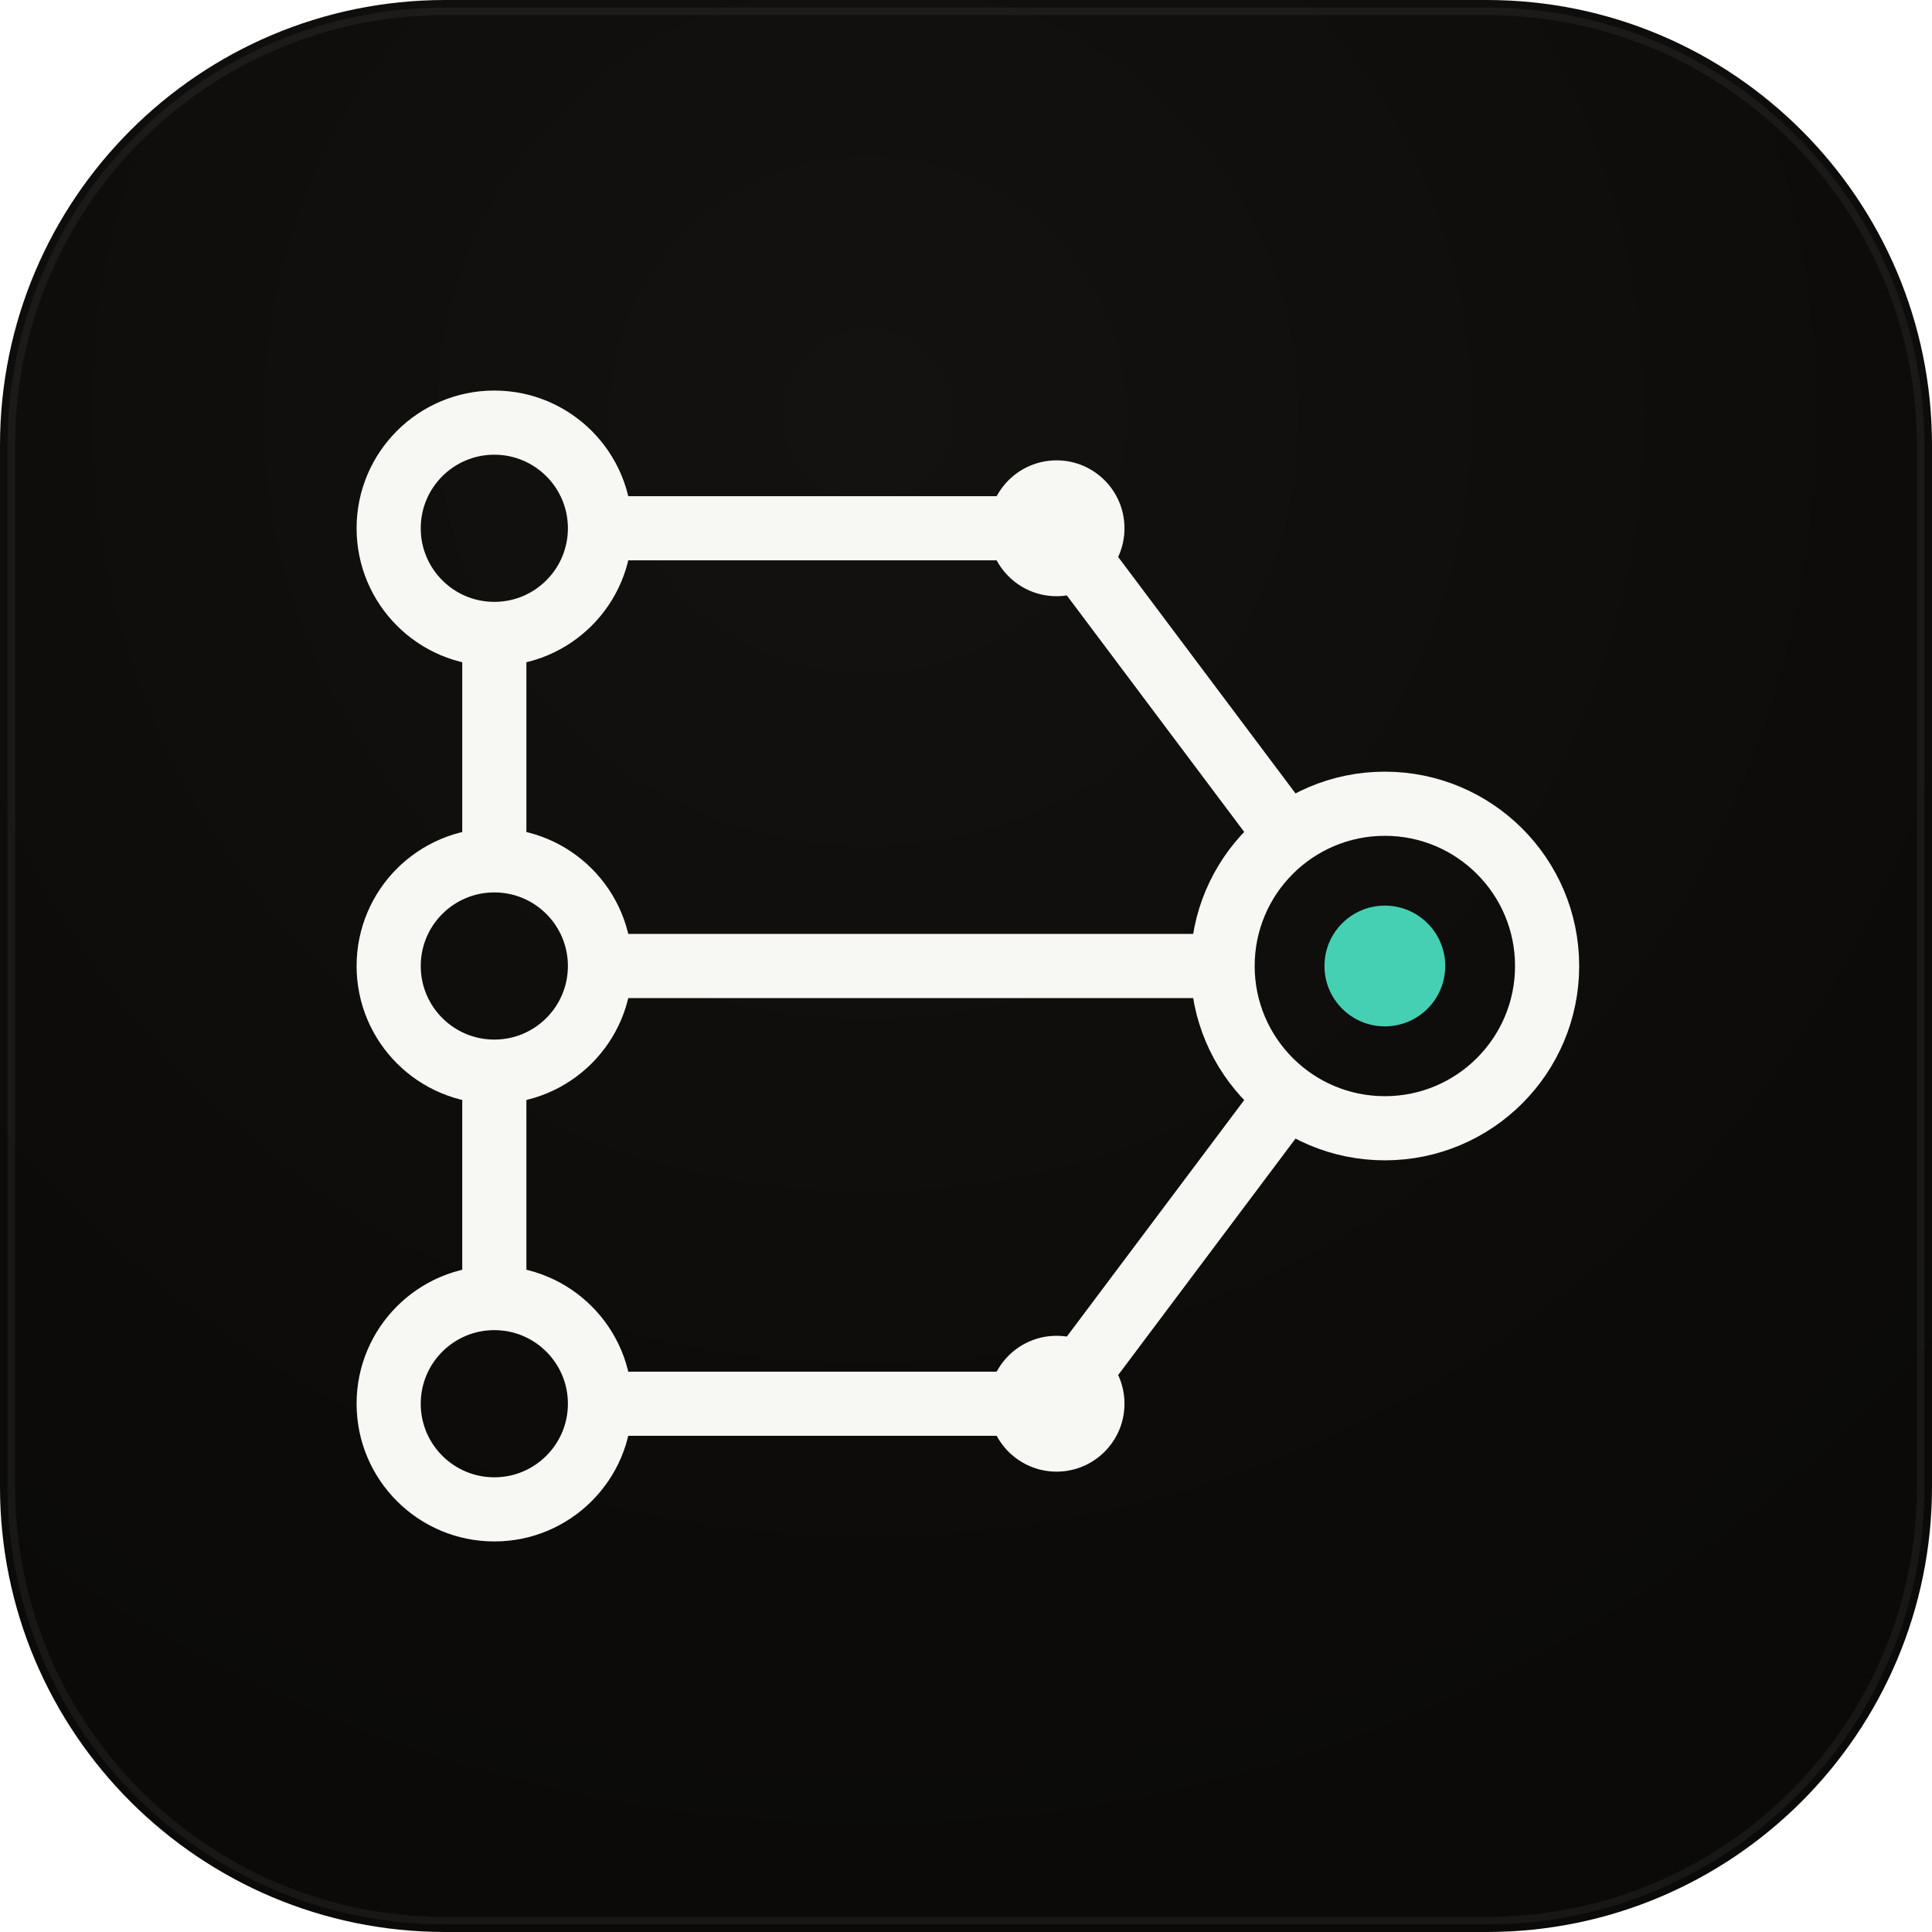
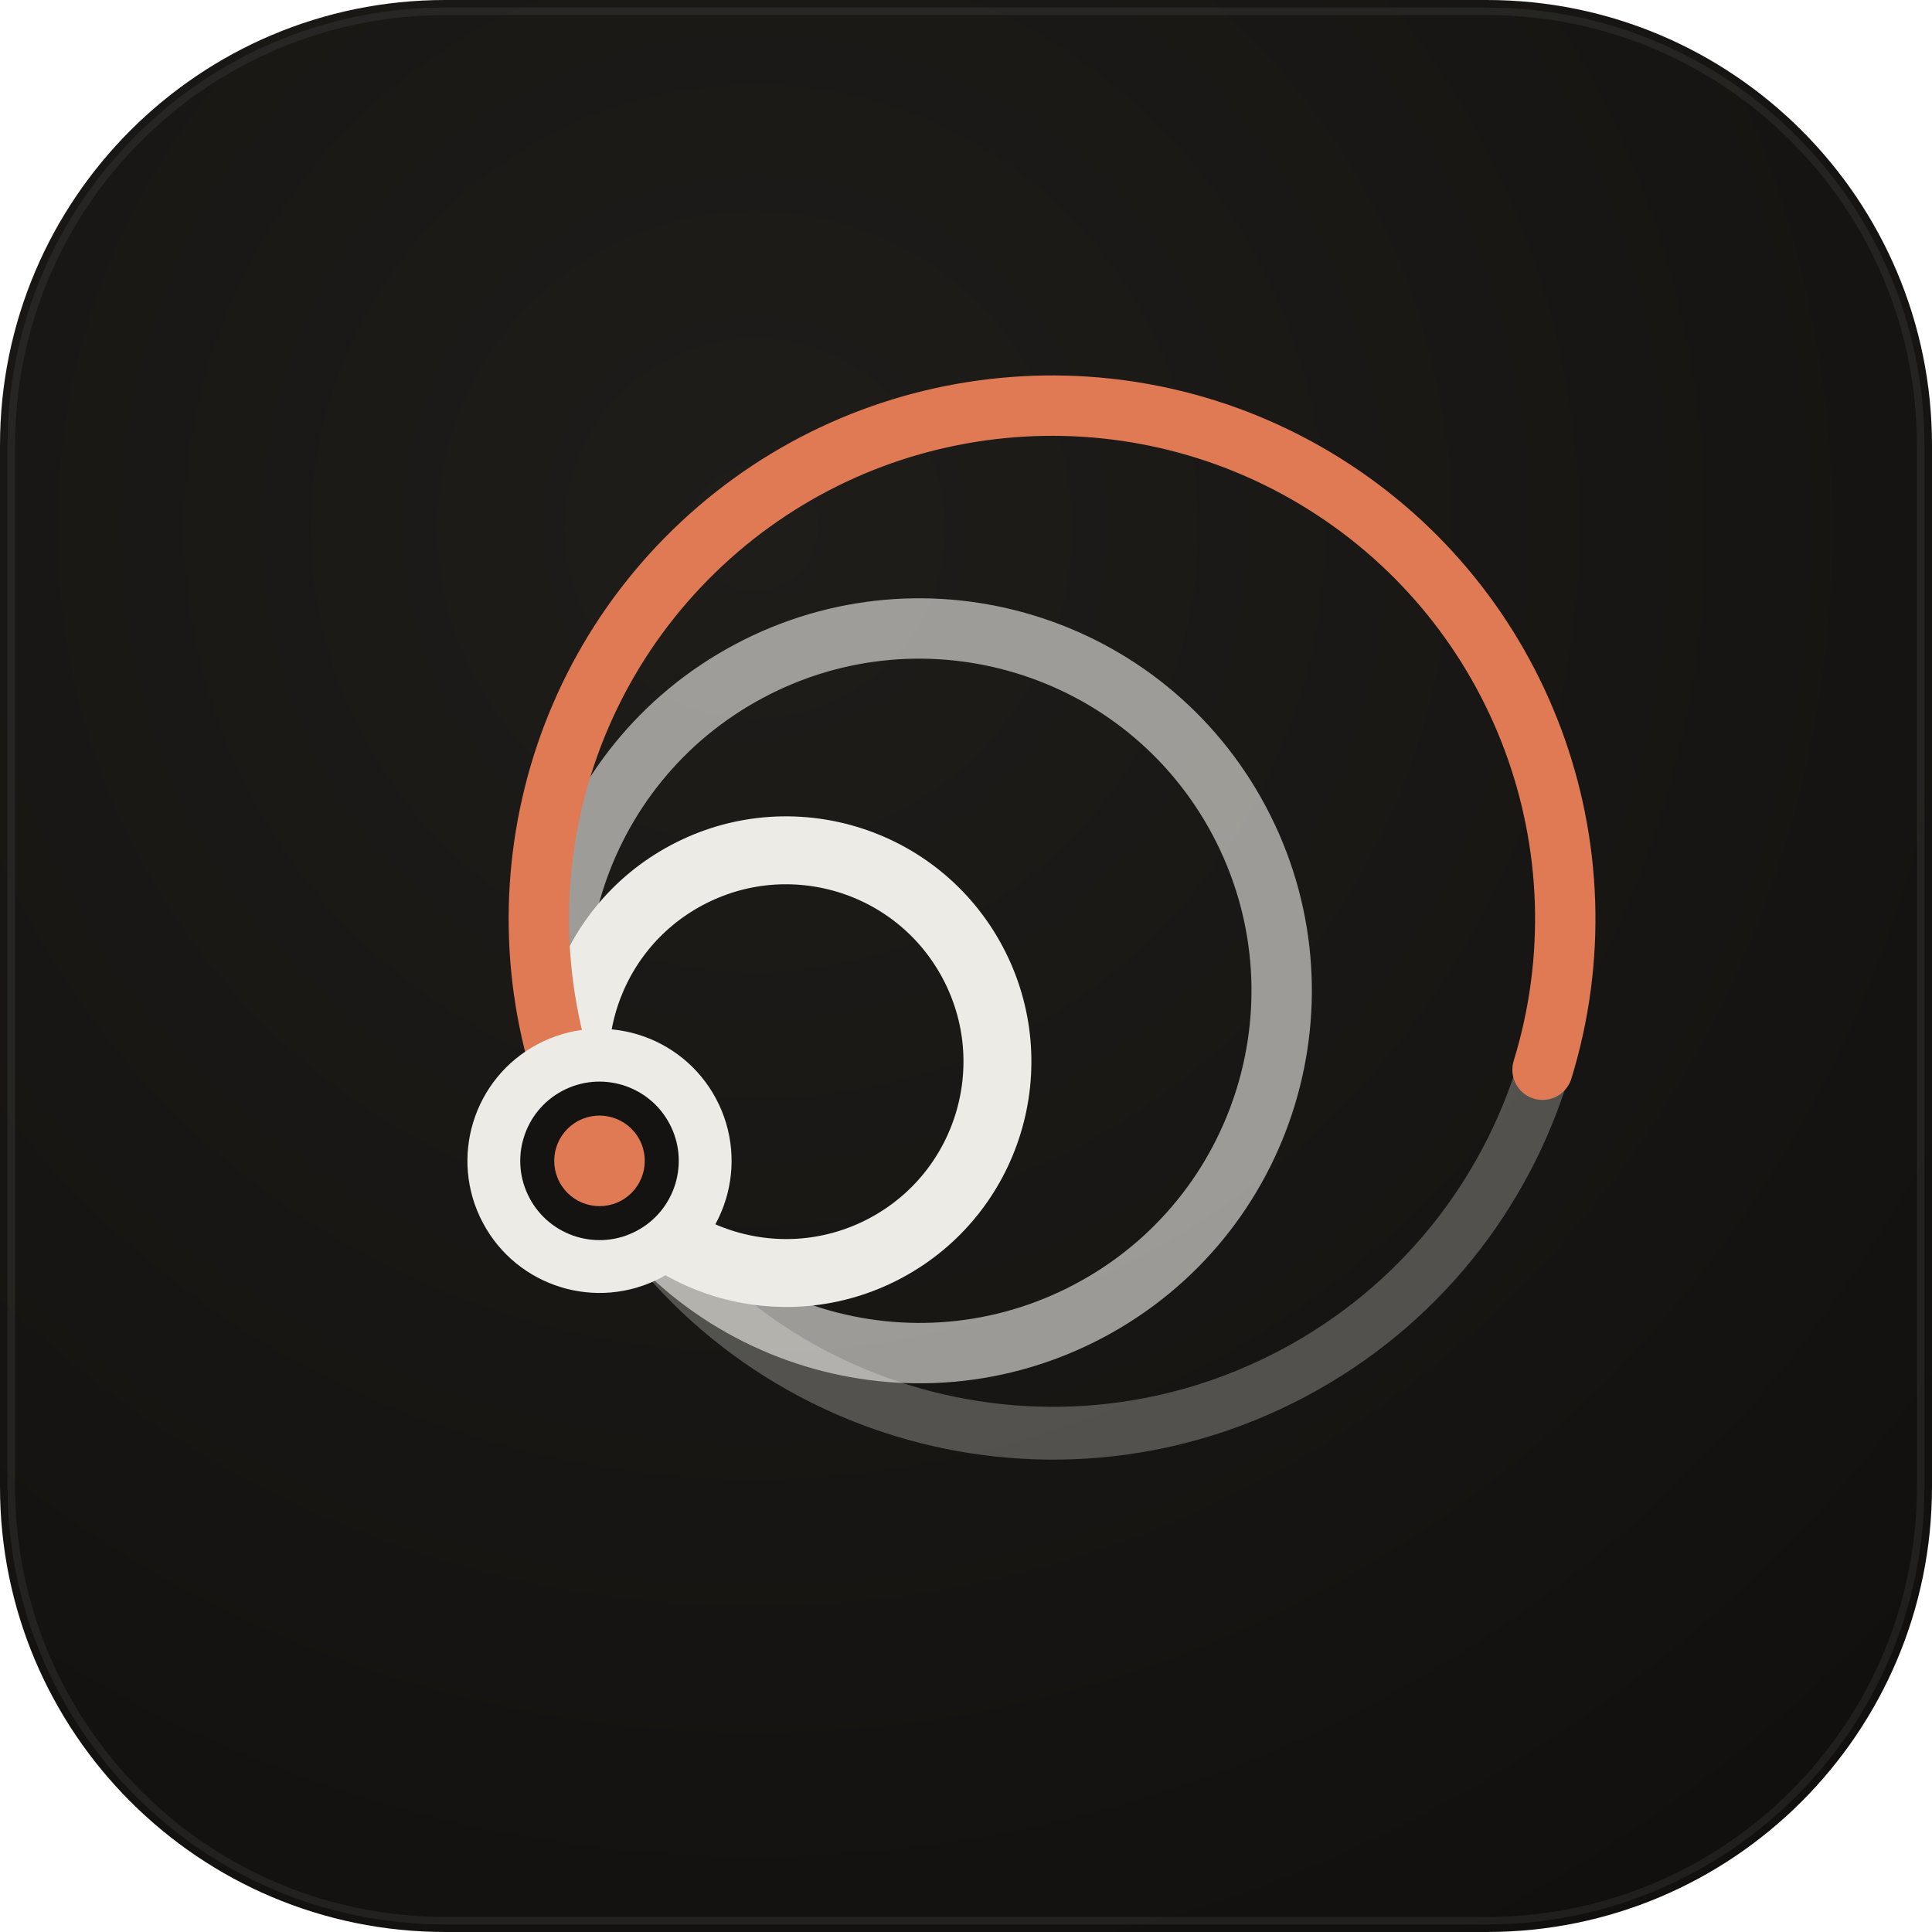
<svg xmlns="http://www.w3.org/2000/svg" viewBox="0 0 512 512" width="512" height="512" role="img" aria-labelledby="title desc">
  <defs>
-     <radialGradient id="bg" gradientUnits="userSpaceOnUse" cx="230" cy="110" r="640">
-       <stop offset="0" stop-color="#131211" />
-       <stop offset="0.5" stop-color="#0c0b0a" />
-       <stop offset="1" stop-color="#080807" />
+     <radialGradient id="bg" gradientUnits="userSpaceOnUse" cx="200" cy="140" r="560">
+       <stop offset="0" stop-color="#1f1d1a" />
+       <stop offset="0.6" stop-color="#141311" />
+       <stop offset="1" stop-color="#0d0c0b" />
    </radialGradient>
  </defs>
  <rect x="0" y="0" width="512" height="512" rx="118" fill="url(#bg)" />
-   <rect x="3" y="3" width="506" height="506" rx="115" fill="none" stroke="#f7f7f4" stroke-opacity="0.06" stroke-width="2" />
-   <g fill="none" stroke="#f7f7f4" stroke-width="17" stroke-linecap="round" stroke-linejoin="round">
-     <line x1="131" y1="140" x2="131" y2="372" />
-     <path d="M131 140 H280 L367 256 L280 372 H131" />
-     <line x1="131" y1="256" x2="367" y2="256" />
+   <rect x="3" y="3" width="506" height="506" rx="115" fill="none" stroke="#edebe6" stroke-opacity="0.07" stroke-width="2" />
+   <g transform="rotate(-28 256 256)" fill="none" stroke-linecap="round">
+     <circle cx="282" cy="256" r="136" stroke="#edebe6" stroke-opacity="0.28" stroke-width="14" />
+     <circle cx="242" cy="256" r="96" stroke="#edebe6" stroke-opacity="0.62" stroke-width="16" />
+     <circle cx="202" cy="256" r="56" stroke="#edebe6" stroke-width="18" />
+     <path d="M 146 256 A 136 136 0 1 1 378 352" stroke="#e07a55" stroke-width="16" />
+     <circle cx="146" cy="256" r="28" fill="#141311" stroke="#edebe6" stroke-width="14" />
+     <circle cx="146" cy="256" r="12" fill="#e07a55" />
  </g>
-   <g fill="url(#bg)" stroke="#f7f7f4" stroke-width="17">
-     <circle cx="131" cy="140" r="28" />
-     <circle cx="131" cy="256" r="28" />
-     <circle cx="131" cy="372" r="28" />
-   </g>
-   <g fill="#f7f7f4">
-     <circle cx="280" cy="140" r="18" />
-     <circle cx="280" cy="372" r="18" />
-   </g>
-   <circle cx="367" cy="256" r="43" fill="url(#bg)" stroke="#f7f7f4" stroke-width="17" />
-   <circle cx="367" cy="256" r="16" fill="#45d0b4" />
</svg>
